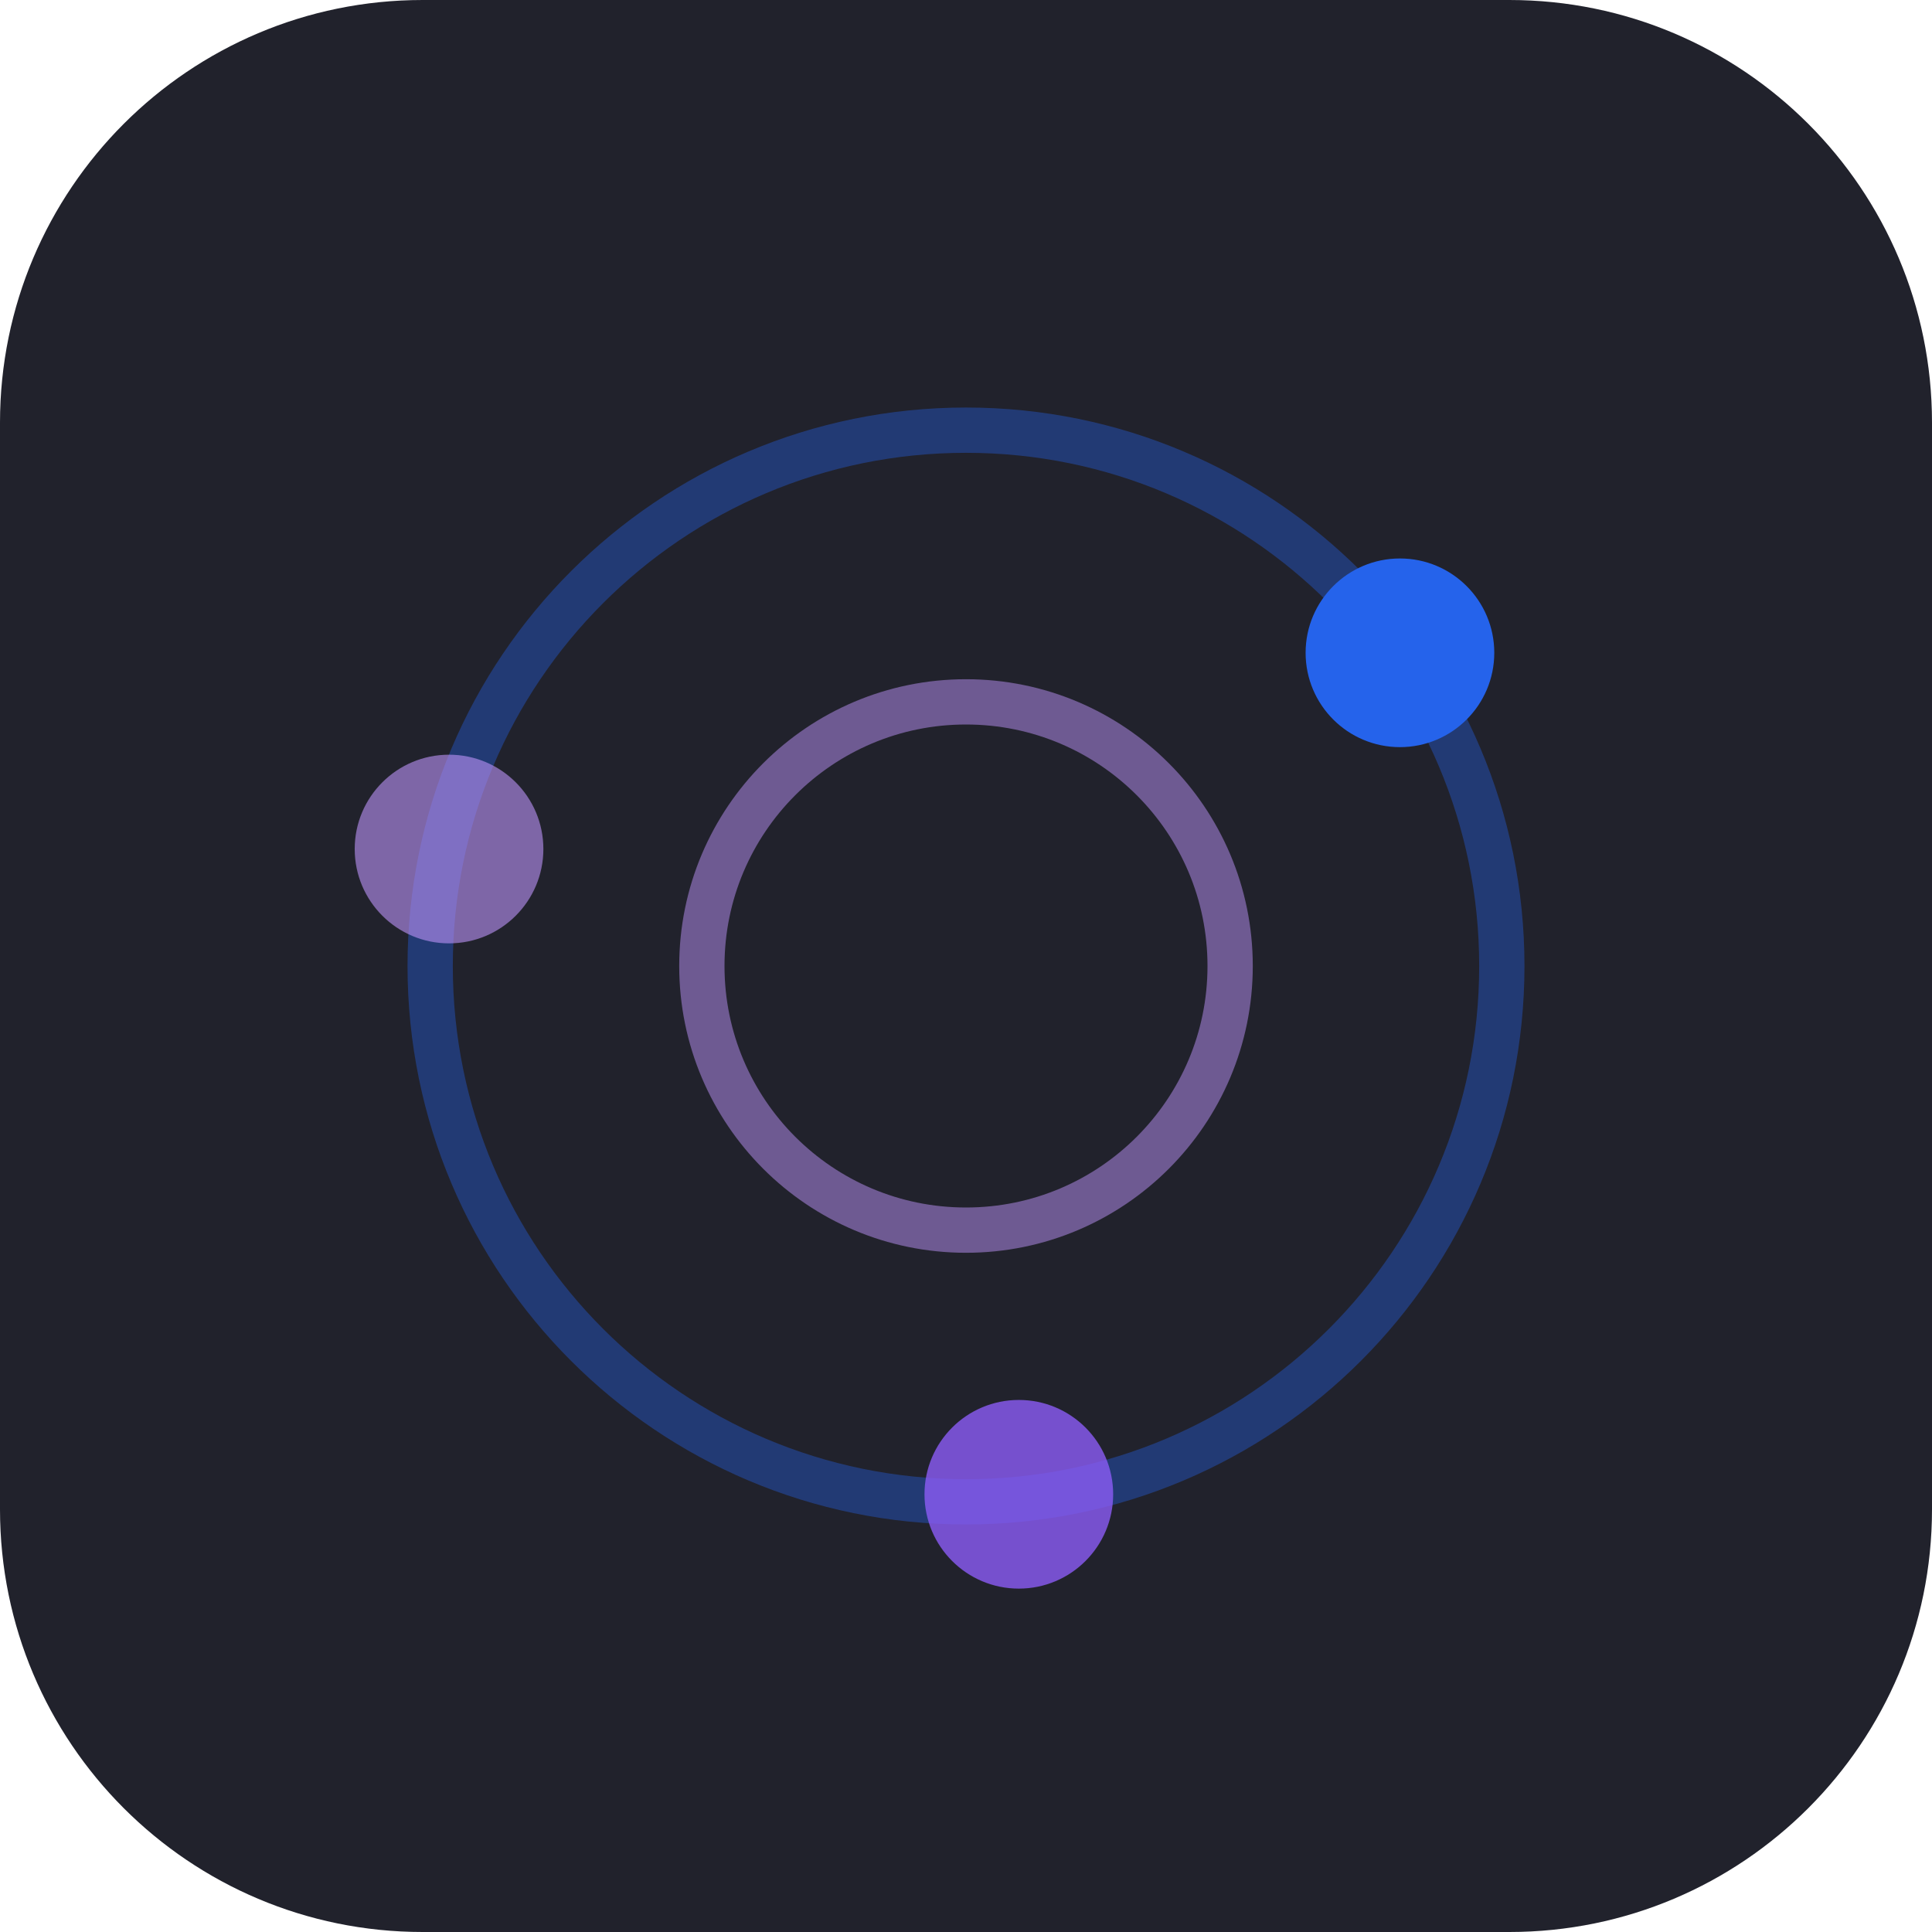
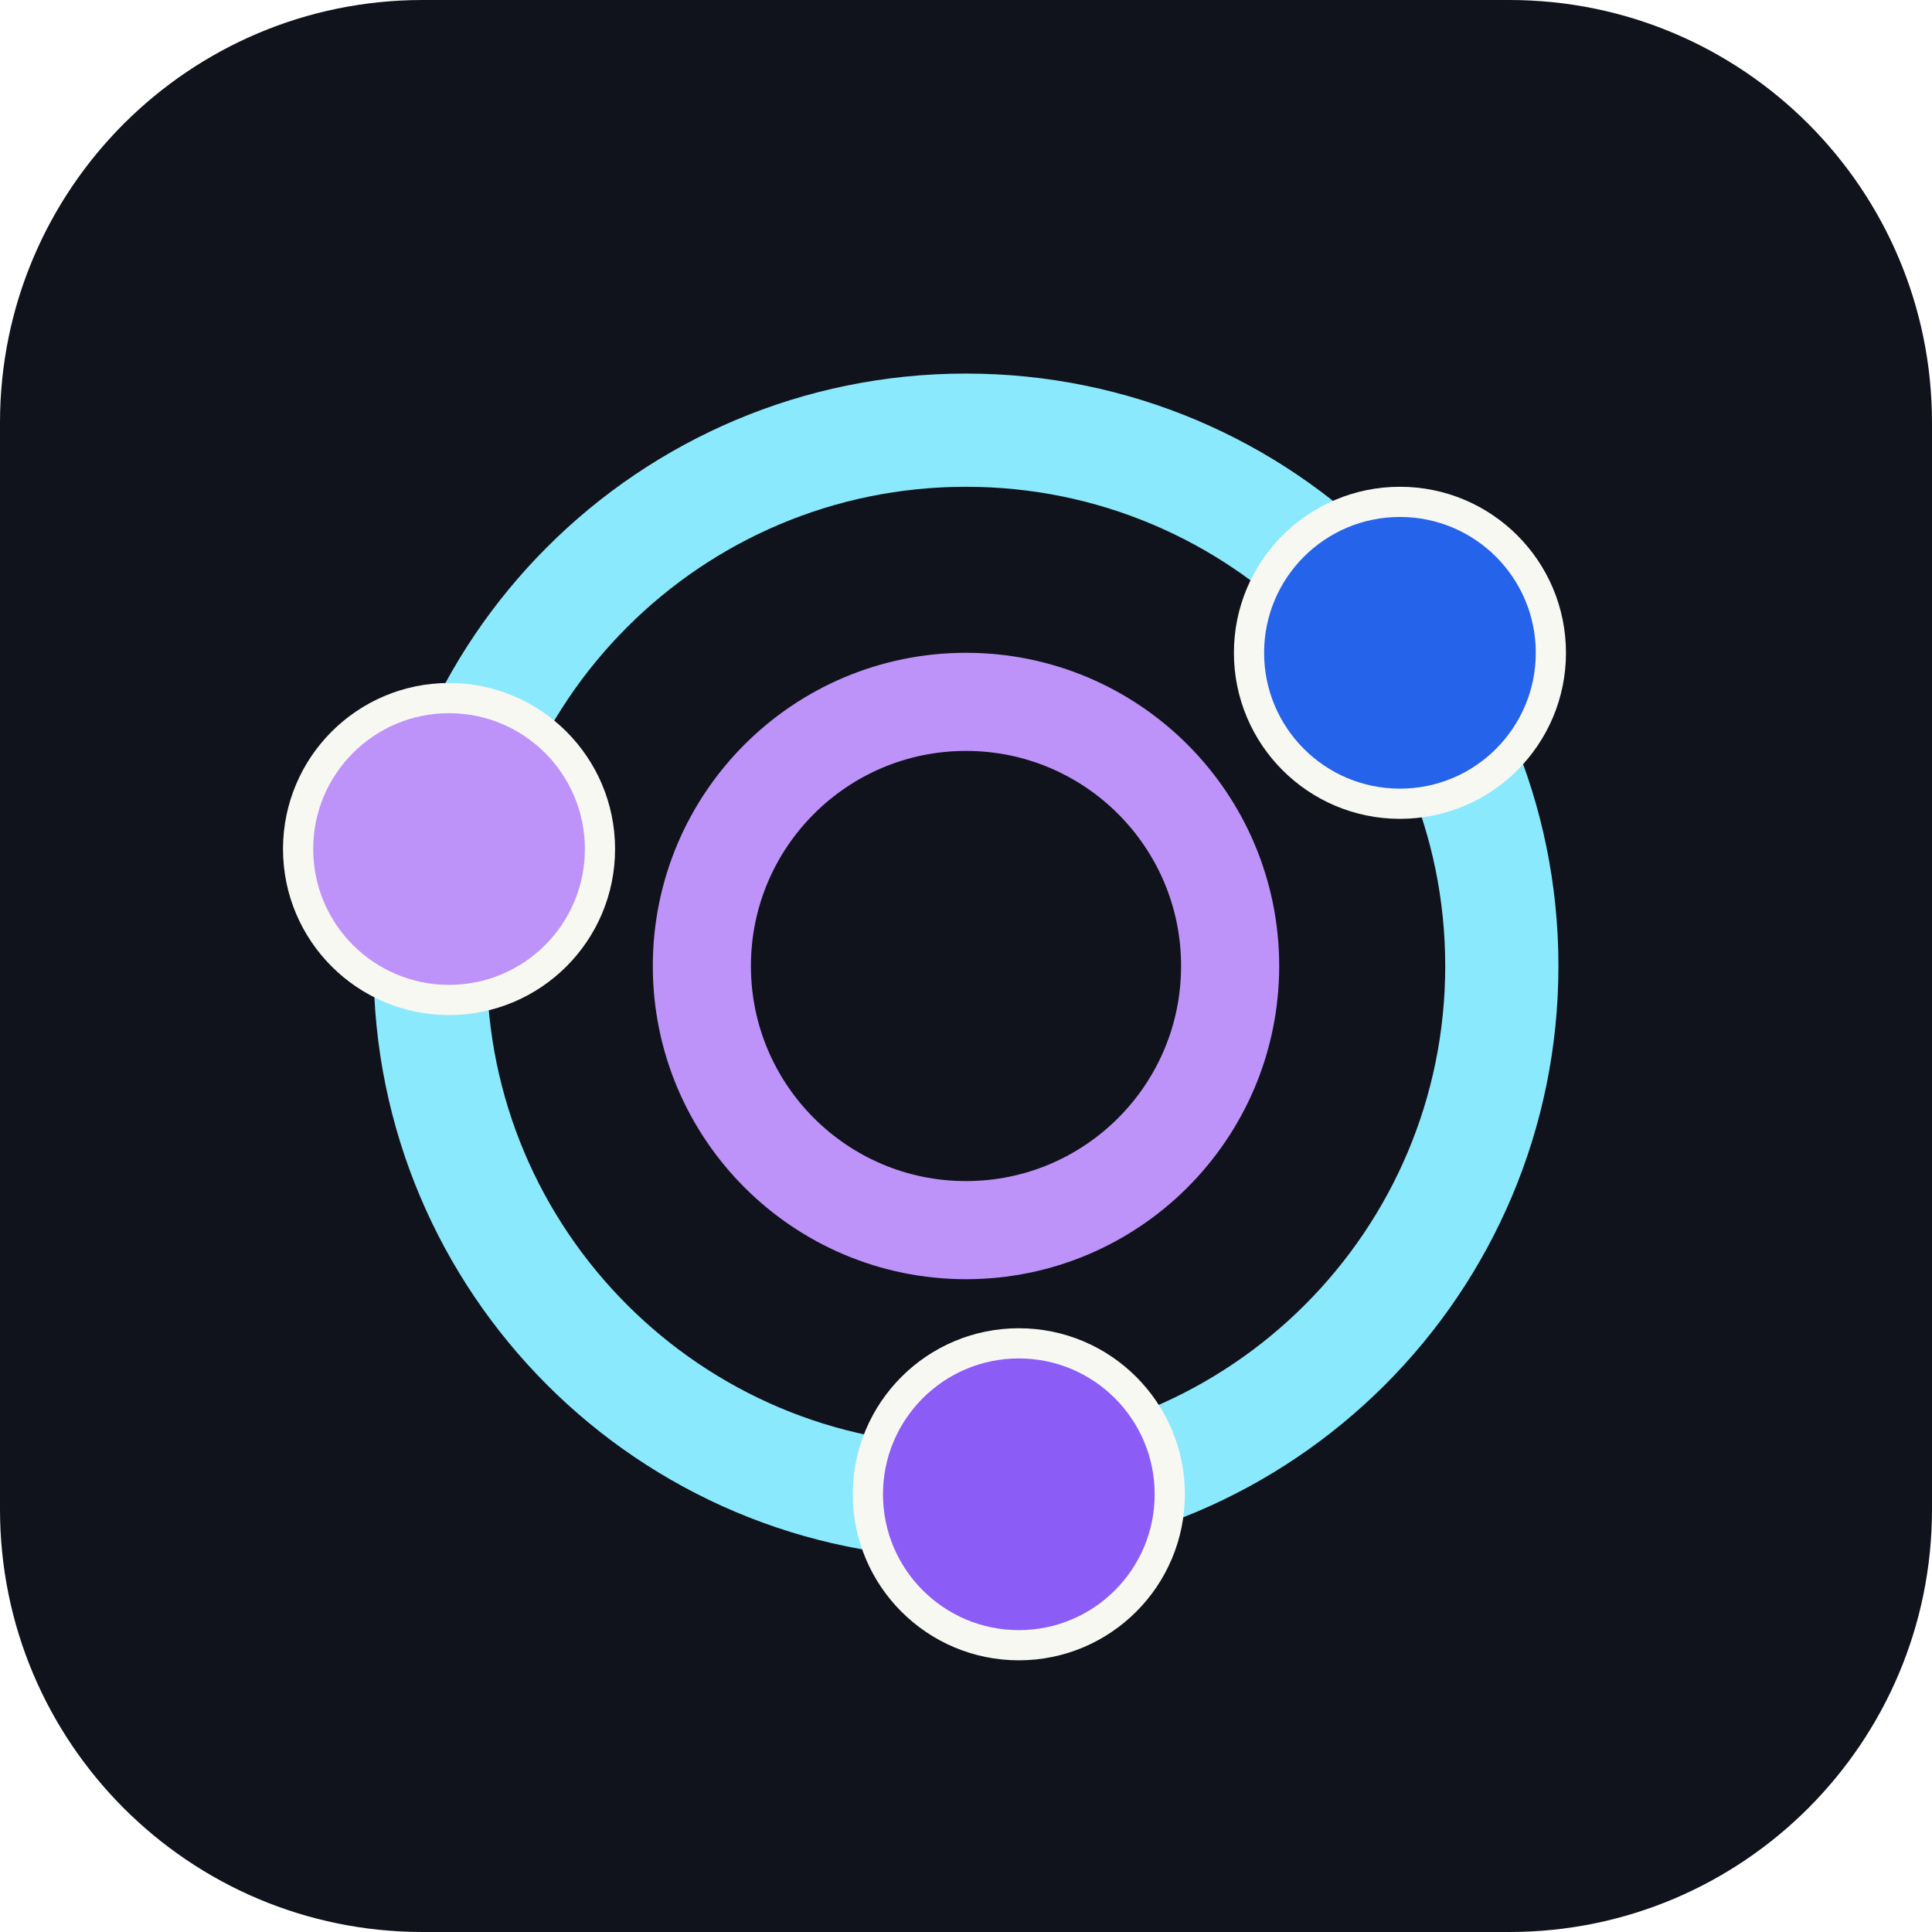
<svg xmlns="http://www.w3.org/2000/svg" viewBox="0 0 512 512" role="img" aria-labelledby="title desc">
-   <rect width="512" height="512" rx="112" fill="#21222c" />
-   <circle cx="256" cy="256" r="142" fill="none" stroke="#2563eb" stroke-opacity=".38" stroke-width="12" />
-   <circle cx="256" cy="256" r="70" fill="none" stroke="#bd93f9" stroke-opacity=".5" stroke-width="12" />
-   <circle cx="371" cy="173" r="25" fill="#2563eb" />
-   <circle cx="270" cy="396" r="25" fill="#8b5cf6" fill-opacity=".8" />
-   <circle cx="119" cy="225" r="25" fill="#bd93f9" fill-opacity=".6" />
+   <rect width="512" height="512" rx="112" fill="#11131c" />
+   <circle cx="256" cy="256" r="142" fill="none" stroke="#8be9fd" stroke-width="30" />
+   <circle cx="256" cy="256" r="70" fill="none" stroke="#bd93f9" stroke-width="26" />
+   <circle cx="371" cy="173" r="40" fill="#2563eb" stroke="#f8f8f2" stroke-width="8" />
+   <circle cx="270" cy="396" r="40" fill="#8b5cf6" stroke="#f8f8f2" stroke-width="8" />
+   <circle cx="119" cy="225" r="40" fill="#bd93f9" stroke="#f8f8f2" stroke-width="8" />
</svg>
